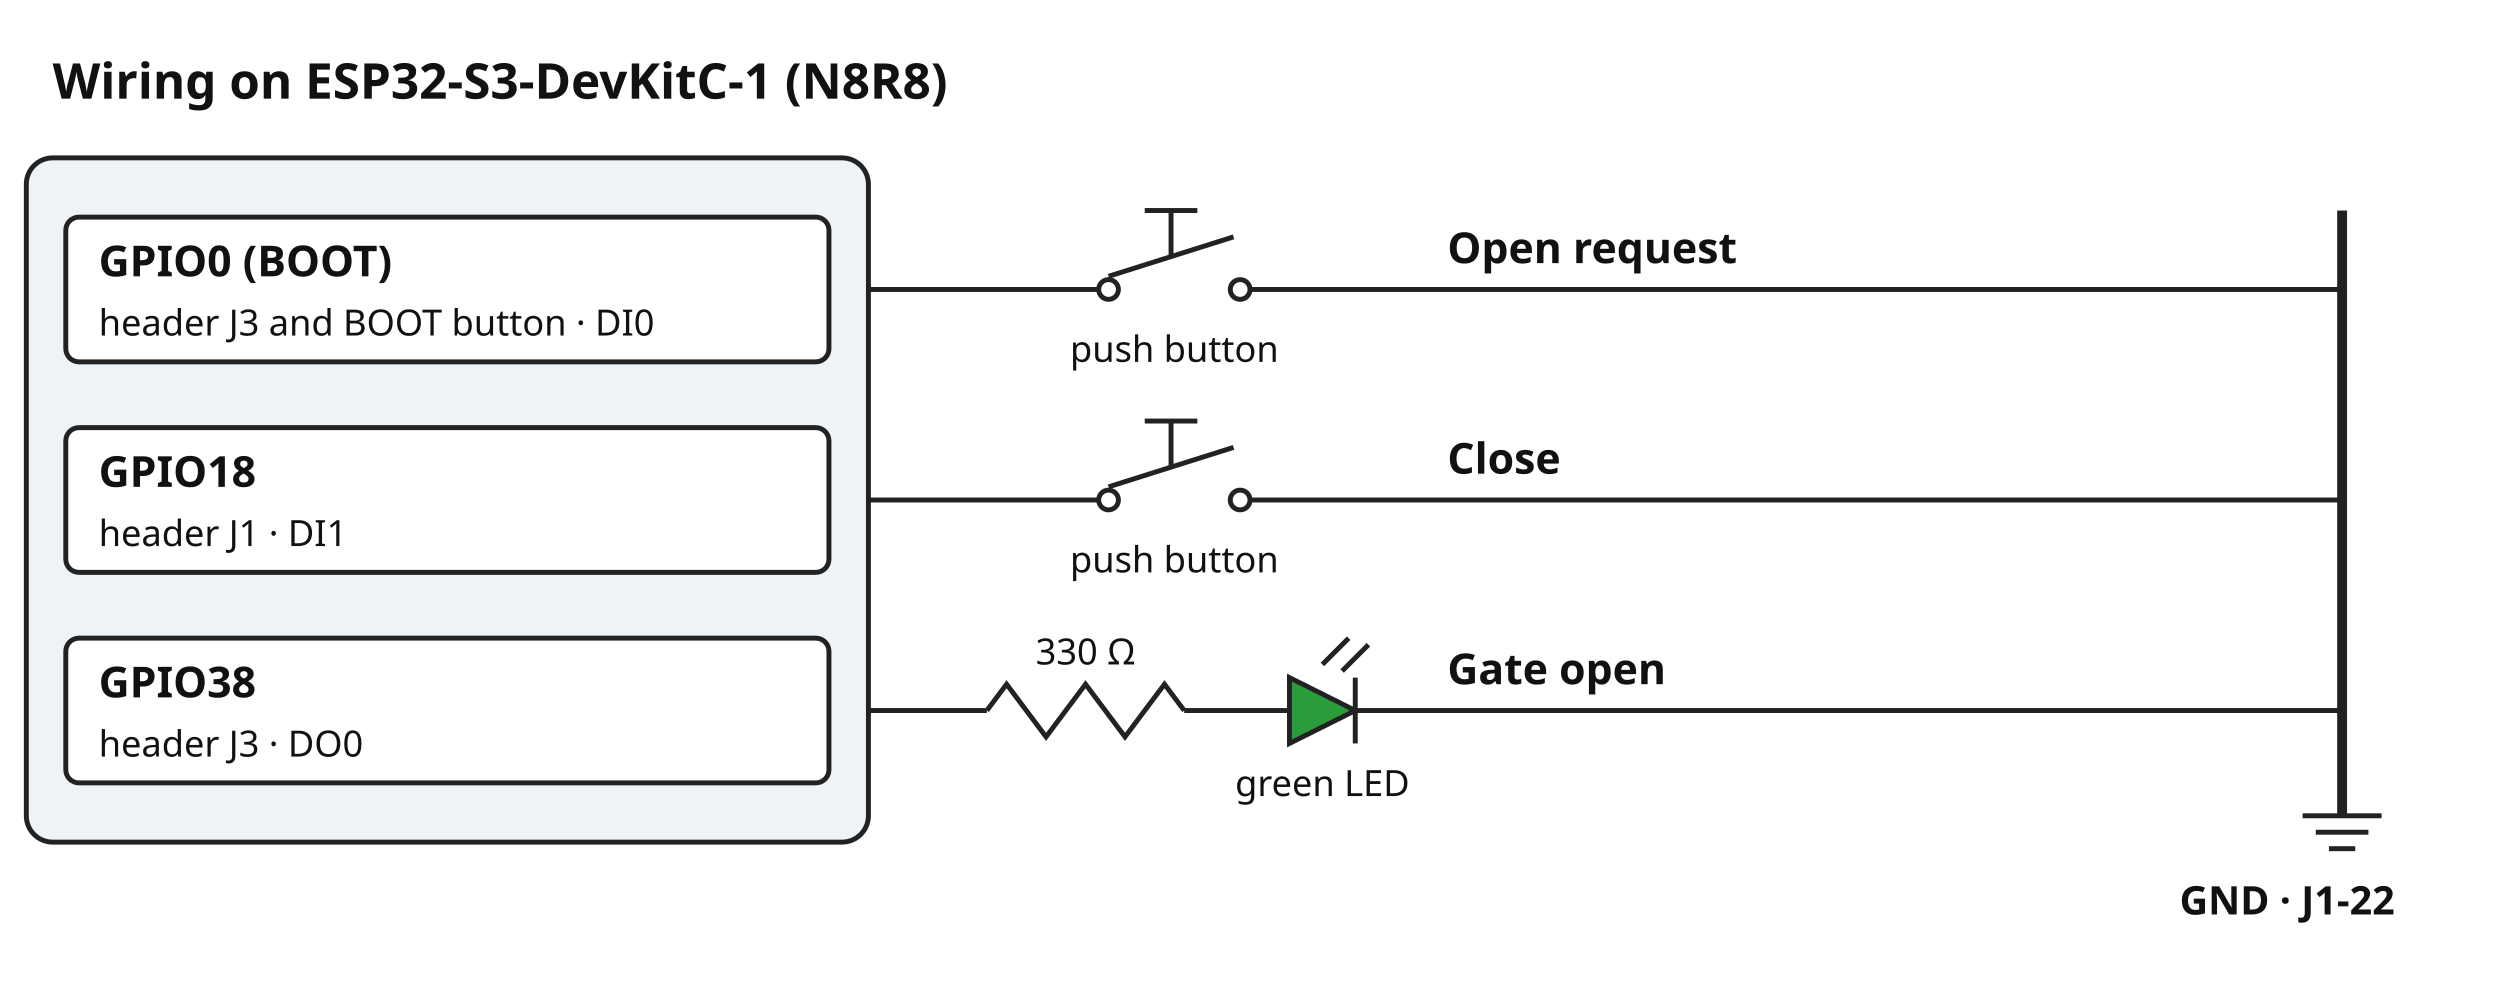
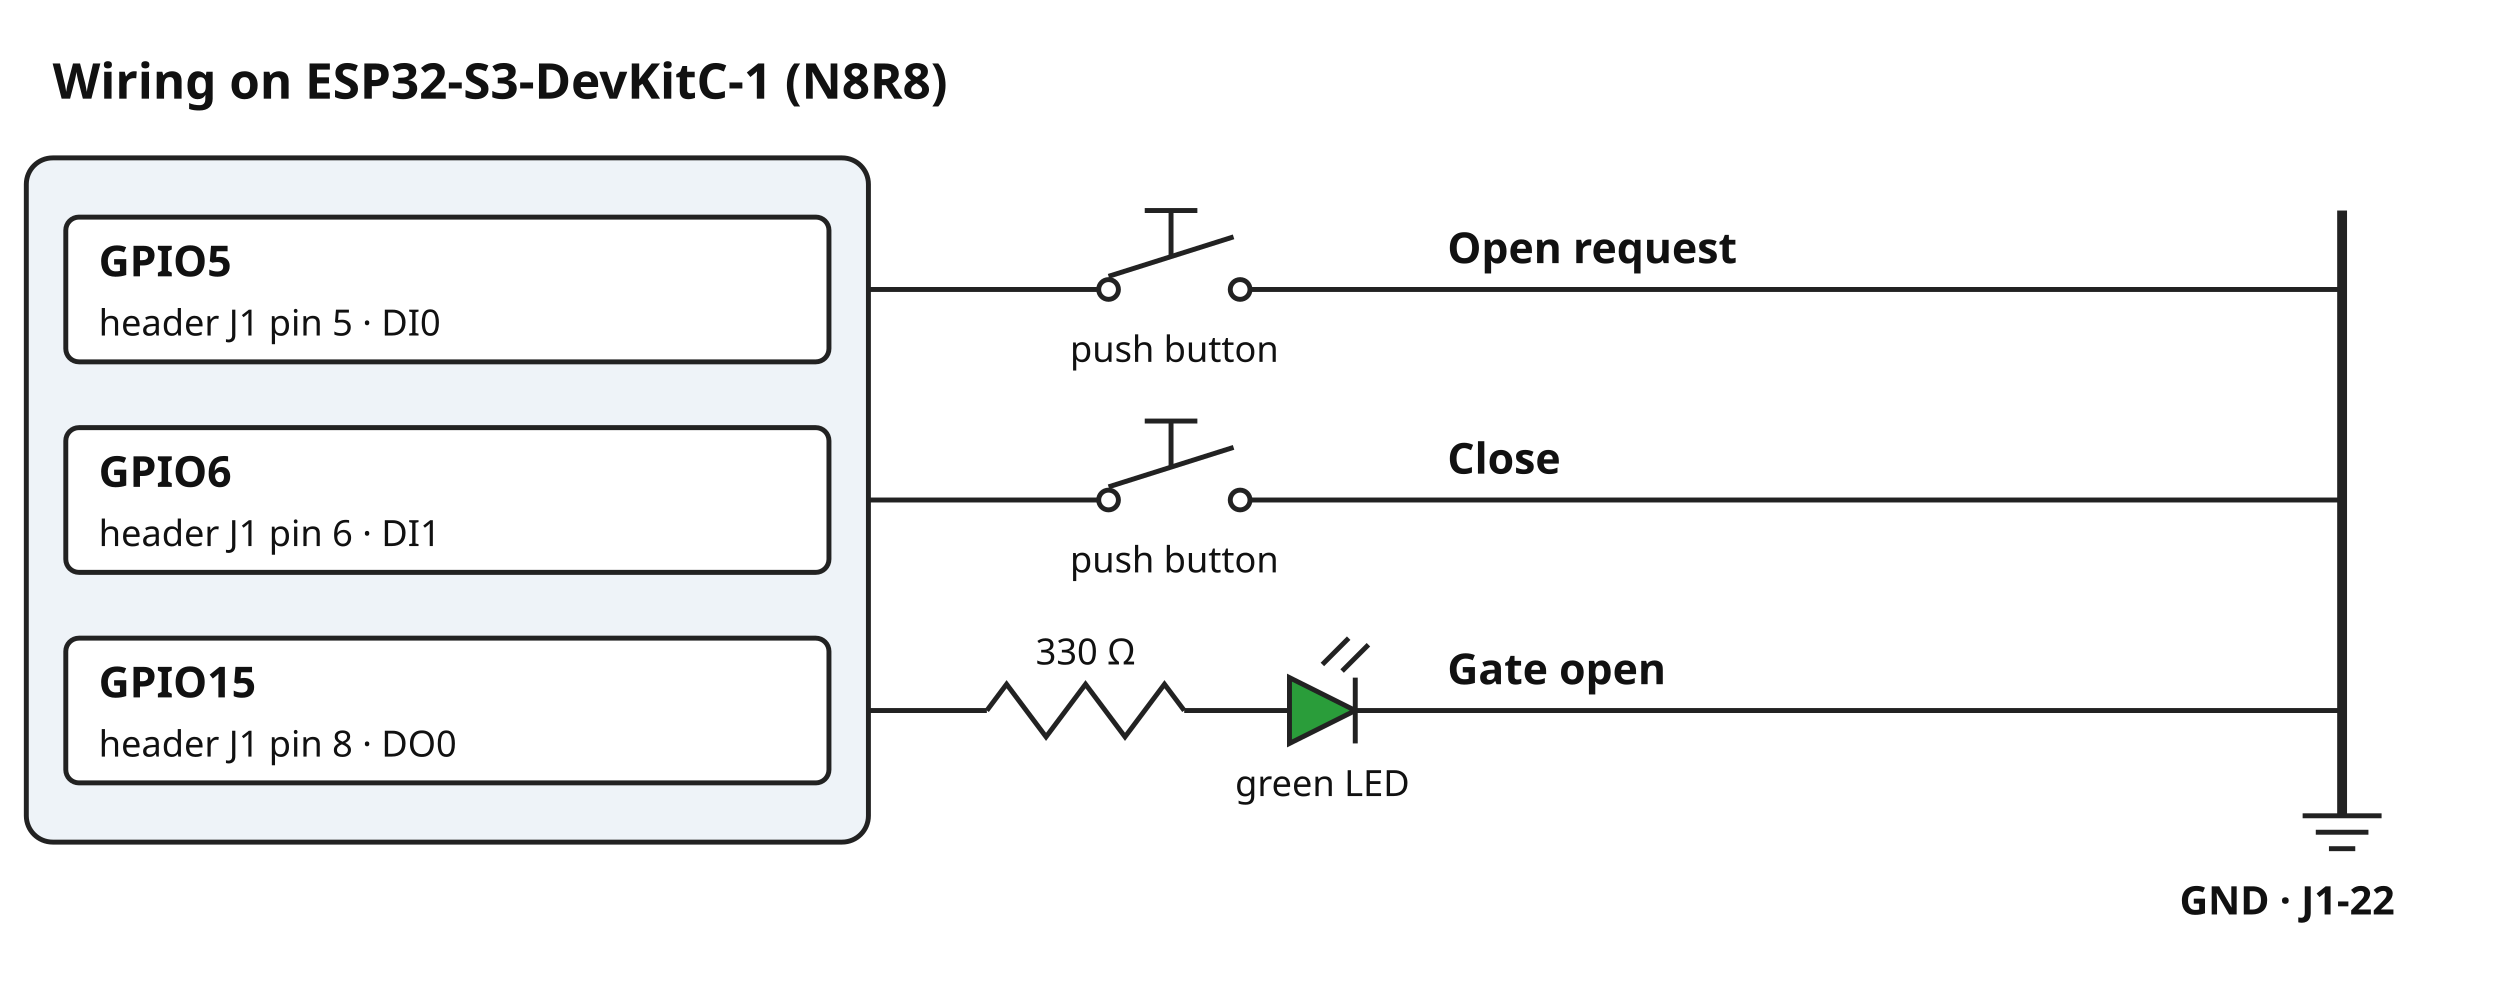
<svg xmlns="http://www.w3.org/2000/svg" viewBox="0 0 760 304" width="760" height="304" role="img" aria-labelledby="wiring-esp32-s3-devkitc-title wiring-esp32-s3-devkitc-desc" font-family="sans-serif" fill="#111111" stroke="#222222" stroke-width="1.5">
  <rect width="760" height="304" fill="#ffffff" stroke="none" />
  <text stroke="none" x="16" y="30" font-size="15" font-weight="bold">Wiring on ESP32-S3-DevKitC-1 (N8R8)</text>
  <rect x="8" y="48" width="256" height="208" rx="8" fill="#eef3f8" />
  <rect x="20" y="66" width="232" height="44" rx="4" fill="#ffffff" />
-   <text stroke="none" x="30" y="84" font-size="13" font-weight="bold">GPIO0 (BOOT)</text>
-   <text stroke="none" x="30" y="102" font-size="11">header J3 and BOOT button · DI0</text>
+   <text stroke="none" x="30" y="84" font-size="13" font-weight="bold">GPIO5</text>
+   <text stroke="none" x="30" y="102" font-size="11">header J1 pin 5 · DI0</text>
  <text stroke="none" x="440" y="80" font-size="13" font-weight="bold">Open request</text>
  <polyline points="264,88 334,88" fill="none" />
  <circle cx="337" cy="88" r="3" fill="#ffffff" />
  <circle cx="377" cy="88" r="3" fill="#ffffff" />
  <polyline points="337,84 375,72" fill="none" />
  <polyline points="356,78 356,64" fill="none" />
  <polyline points="348,64 364,64" fill="none" />
  <text stroke="none" x="357" y="110" text-anchor="middle" font-size="11">push button</text>
  <polyline points="380,88 712,88" fill="none" />
  <rect x="20" y="130" width="232" height="44" rx="4" fill="#ffffff" />
-   <text stroke="none" x="30" y="148" font-size="13" font-weight="bold">GPIO18</text>
-   <text stroke="none" x="30" y="166" font-size="11">header J1 · DI1</text>
+   <text stroke="none" x="30" y="148" font-size="13" font-weight="bold">GPIO6</text>
+   <text stroke="none" x="30" y="166" font-size="11">header J1 pin 6 · DI1</text>
  <text stroke="none" x="440" y="144" font-size="13" font-weight="bold">Close</text>
  <polyline points="264,152 334,152" fill="none" />
  <circle cx="337" cy="152" r="3" fill="#ffffff" />
  <circle cx="377" cy="152" r="3" fill="#ffffff" />
  <polyline points="337,148 375,136" fill="none" />
  <polyline points="356,142 356,128" fill="none" />
  <polyline points="348,128 364,128" fill="none" />
  <text stroke="none" x="357" y="174" text-anchor="middle" font-size="11">push button</text>
  <polyline points="380,152 712,152" fill="none" />
  <rect x="20" y="194" width="232" height="44" rx="4" fill="#ffffff" />
-   <text stroke="none" x="30" y="212" font-size="13" font-weight="bold">GPIO38</text>
-   <text stroke="none" x="30" y="230" font-size="11">header J3 · DO0</text>
+   <text stroke="none" x="30" y="212" font-size="13" font-weight="bold">GPIO15</text>
+   <text stroke="none" x="30" y="230" font-size="11">header J1 pin 8 · DO0</text>
  <text stroke="none" x="440" y="208" font-size="13" font-weight="bold">Gate open</text>
  <polyline points="264,216 300,216" fill="none" />
  <polyline points="300,216 306,208 318,224 330,208 342,224 354,208 360,216" fill="none" />
  <text stroke="none" x="330" y="202" text-anchor="middle" font-size="11">330 Ω</text>
  <polyline points="360,216 392,216" fill="none" />
  <polygon points="392,206 392,226 412,216" fill="#2a9d3a" />
  <polyline points="412,206 412,226" fill="none" />
  <polyline points="402,202 410,194" fill="none" />
  <polyline points="408,204 416,196" fill="none" />
  <text stroke="none" x="402" y="242" text-anchor="middle" font-size="11">green LED</text>
  <polyline points="412,216 712,216" fill="none" />
  <polyline points="712,64 712,248" fill="none" stroke-width="3" />
  <polyline points="700,248 724,248" fill="none" />
  <polyline points="704,253 720,253" fill="none" />
  <polyline points="708,258 716,258" fill="none" />
  <text stroke="none" x="728" y="278" text-anchor="end" font-size="12" font-weight="bold">GND · J1-22</text>
</svg>
